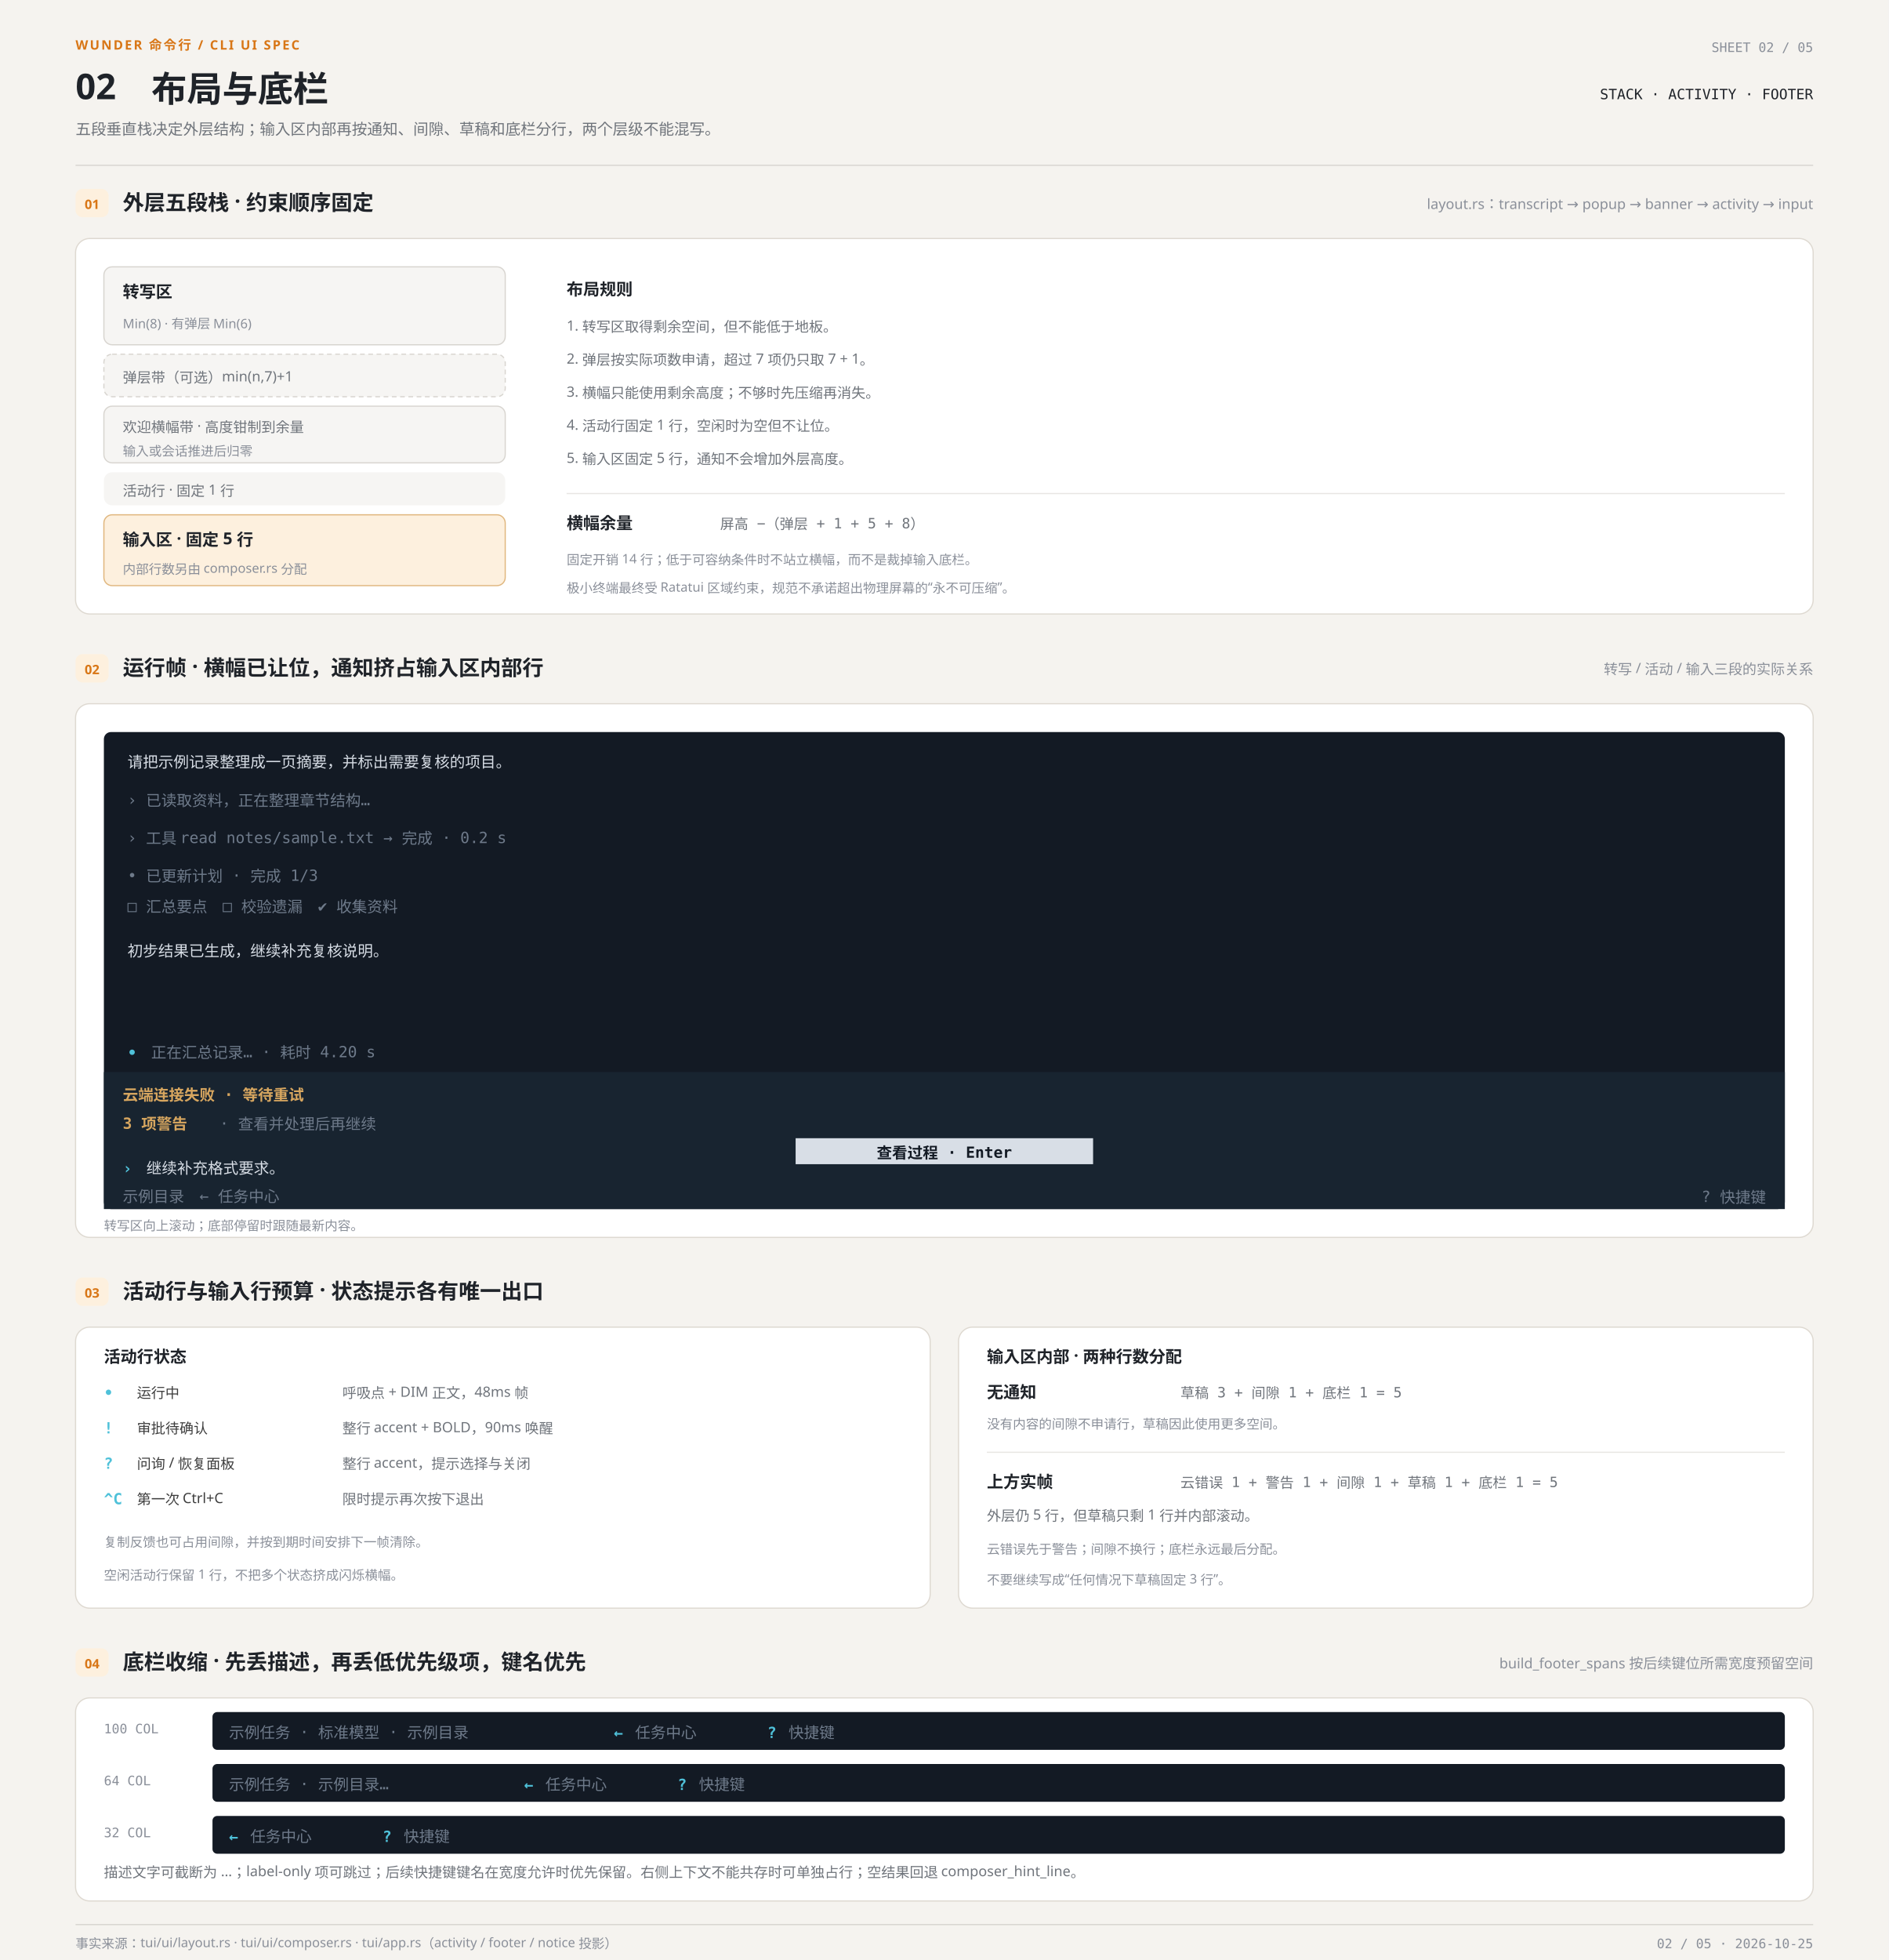
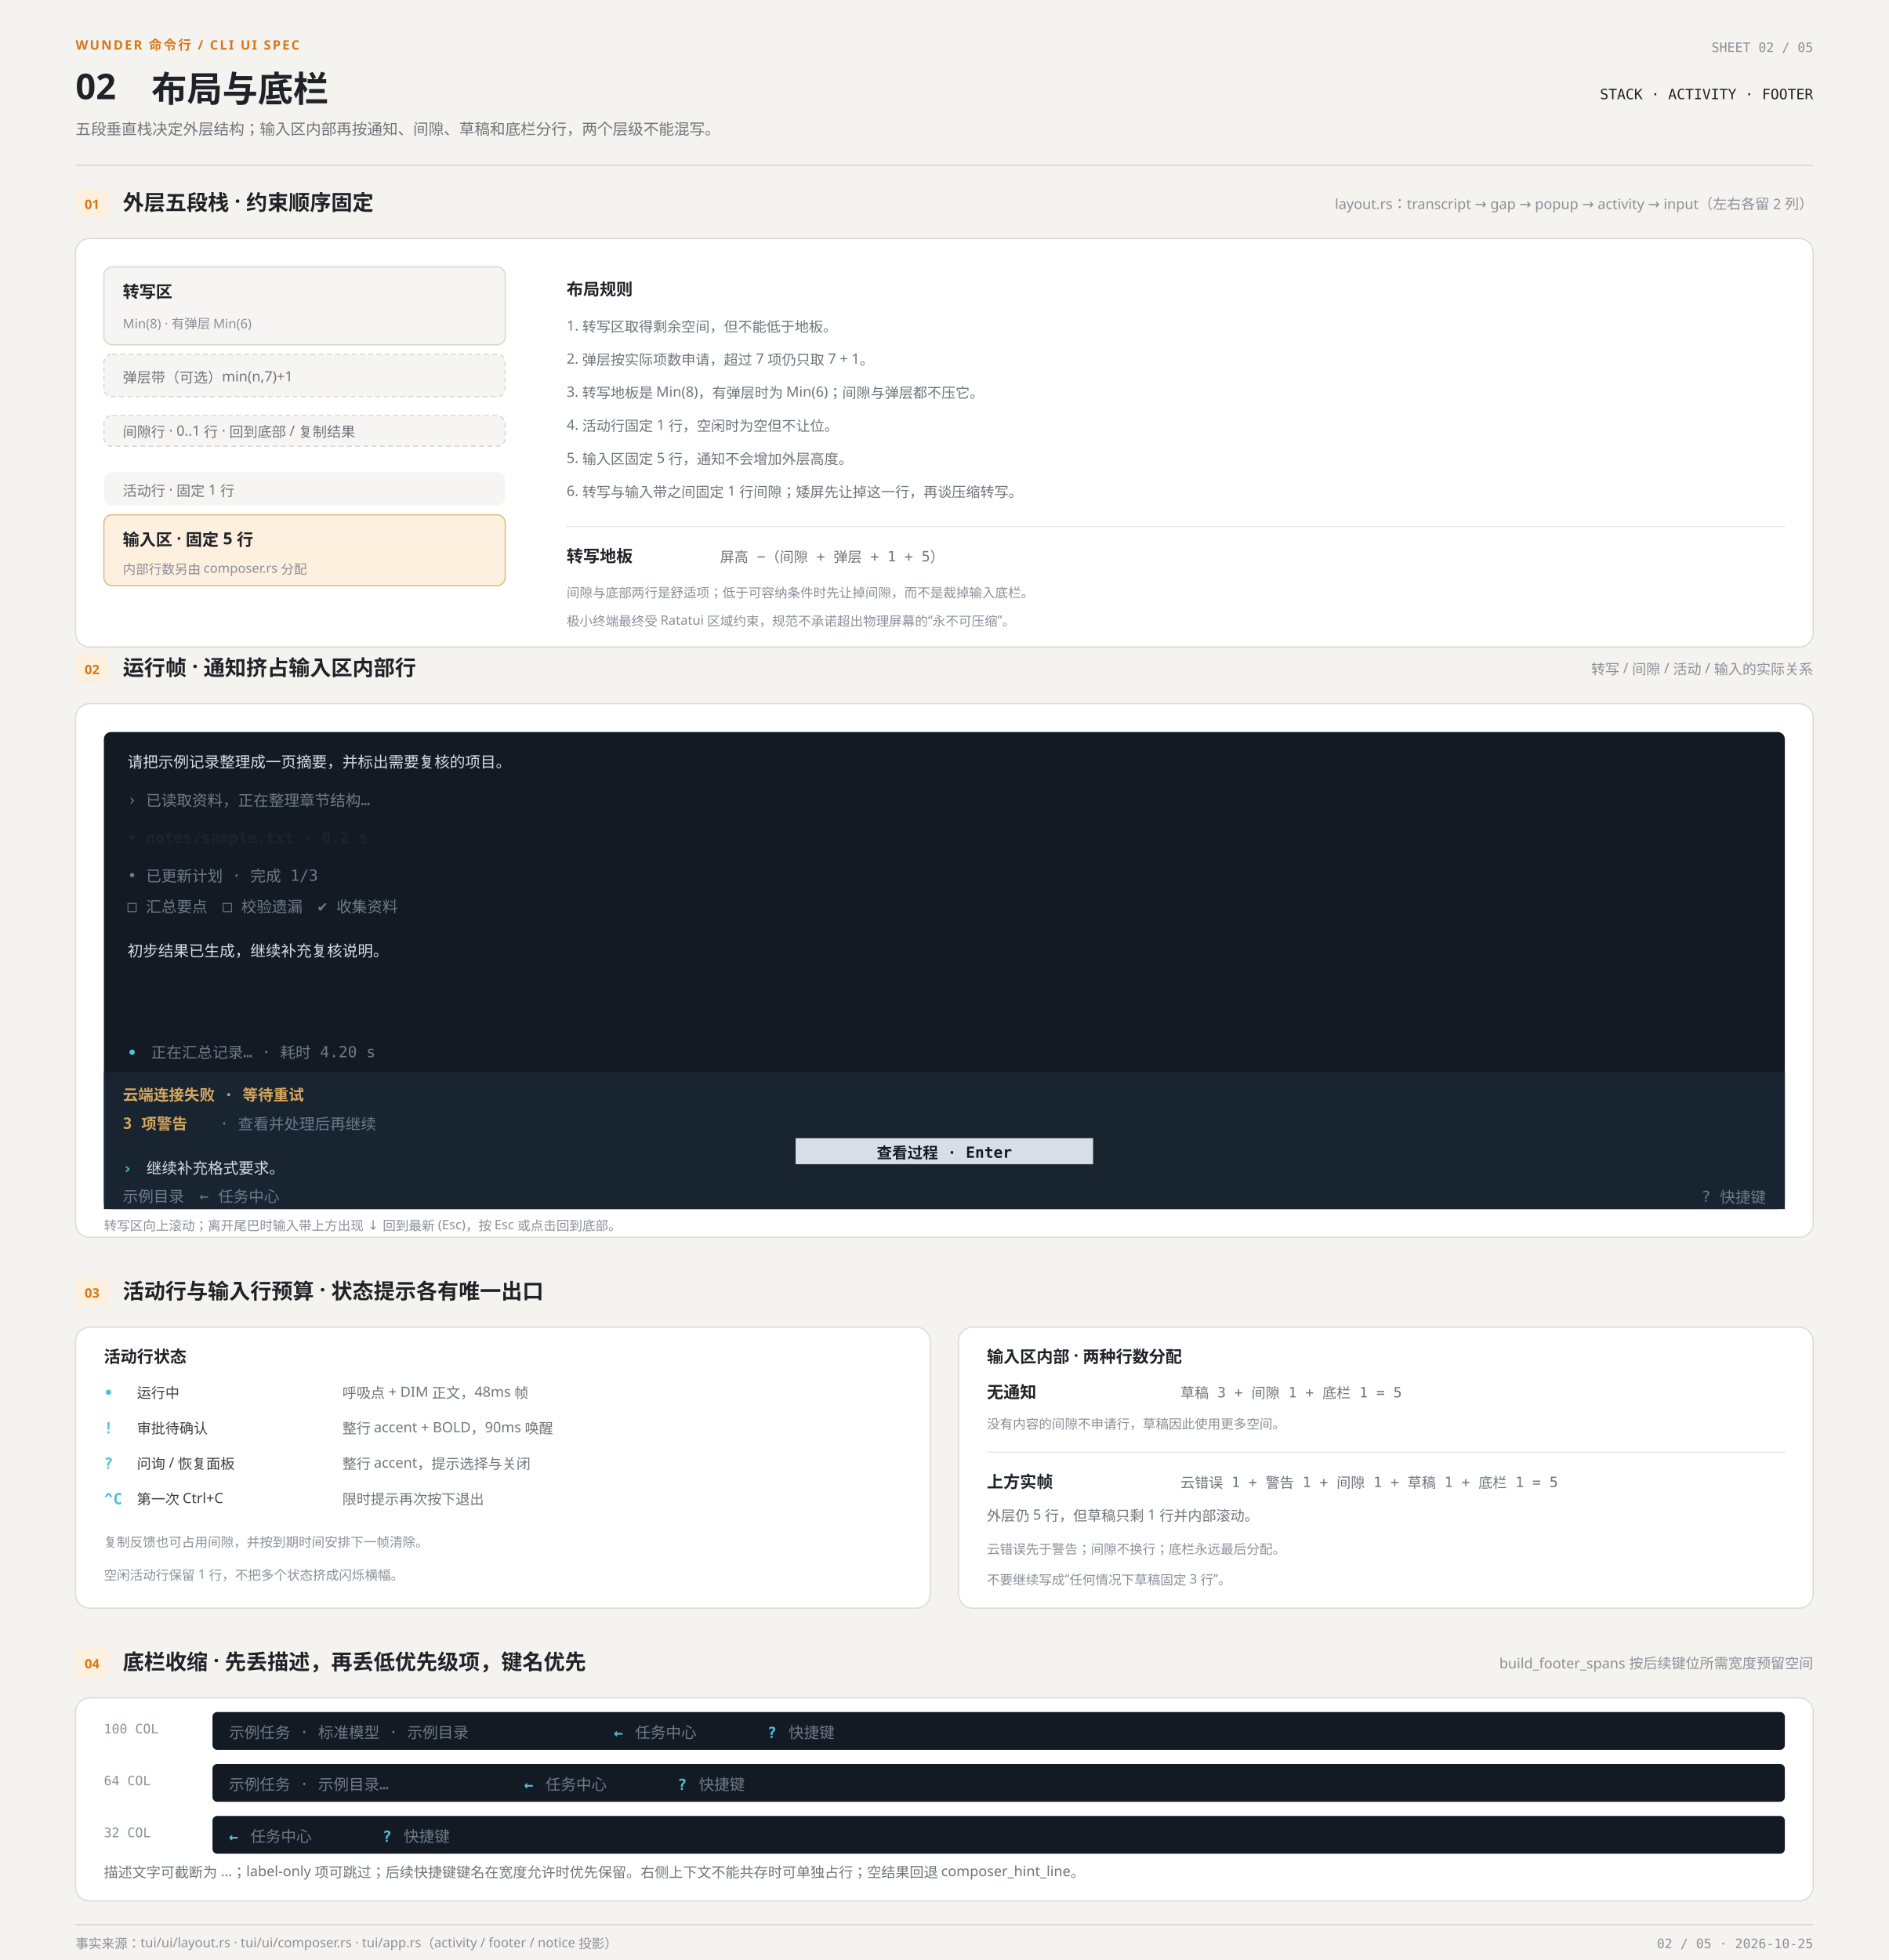
<svg xmlns="http://www.w3.org/2000/svg" width="1600" height="1660" viewBox="0 0 1600 1660" role="img" aria-label="wunder 命令行 终端 UI 布局与底栏规范">
  <style>svg{font-family:'Microsoft YaHei UI','Microsoft YaHei','PingFang SC','Noto Sans SC',sans-serif;fill:#1F2329}.mono{font-family:Consolas,monospace}.h1{font-size:30px;font-weight:700}.sub{font-size:13px;fill:#6F747B}.kicker{font-size:11px;font-weight:700;letter-spacing:1.4px;fill:#D87616}.sect{font-size:18px;font-weight:700}.sect-note{font-size:12px;fill:#8A8F99}.card{fill:#FFF;stroke:#DED9D1}.card-t{font-size:14px;font-weight:700}.note{font-size:12px;fill:#6F747B}.tiny{font-size:11px;fill:#8A8F99}.chip{font-size:11px;font-weight:700;fill:#D87616}.ui14{font-size:14px}.ui13{font-size:13px}.ui12{font-size:12px}.tok{font-size:12px;fill:#3D3D3D}.term{fill:#131A24}.t-fg{fill:#D8DEE6}.t-dim{fill:#6E7A8A}.t-cy{fill:#4FC1D9}.t-yl{fill:#D7A65F}</style>
  <rect width="1600" height="1660" fill="#F5F3EF" />
  <g id="header">
    <text x="64" y="42" class="kicker">WUNDER 命令行 / CLI UI SPEC</text>
    <text x="64" y="84" class="h1">02　布局与底栏</text>
    <text x="64" y="114" class="sub">五段垂直栈决定外层结构；输入区内部再按通知、间隙、草稿和底栏分行，两个层级不能混写。</text>
    <text x="1536" y="44" text-anchor="end" class="mono tiny">SHEET 02 / 05</text>
    <text x="1536" y="84" text-anchor="end" class="mono ui12">STACK · ACTIVITY · FOOTER</text>
    <line x1="64" y1="140" x2="1536" y2="140" stroke="#D8D5D0" />
  </g>
  <g id="stack-contract">
    <rect x="64" y="160" width="28" height="24" rx="6" fill="#FDF0DE" />
    <text x="78" y="177" text-anchor="middle" class="chip">01</text>
    <text x="104" y="178" class="sect">外层五段栈 · 约束顺序固定</text>
-     <text x="1536" y="177" text-anchor="end" class="sect-note">layout.rs：transcript → popup → banner → activity → input</text>
-     <rect x="64" y="202" width="1472" height="318" rx="12" class="card" />
+     <text x="1536" y="177" text-anchor="end" class="sect-note">layout.rs：transcript → gap → popup → activity → input（左右各留 2 列）</text>
+     <rect x="64" y="202" width="1472" height="346" rx="12" class="card" />
    <rect x="88" y="226" width="340" height="66" rx="7" fill="#F6F5F3" stroke="#D8D5D0" />
    <text x="104" y="252" class="card-t">转写区</text>
    <text x="104" y="278" class="tiny">Min(8) · 有弹层 Min(6)</text>
    <rect x="88" y="300" width="340" height="36" rx="7" fill="#F6F5F3" stroke="#D8D5D0" stroke-dasharray="4 3" />
    <text x="104" y="324" class="note">弹层带（可选）min(n,7)+1</text>
-     <rect x="88" y="344" width="340" height="48" rx="7" fill="#F6F5F3" stroke="#D8D5D0" />
-     <text x="104" y="366" class="note">欢迎横幅带 · 高度钳制到余量</text>
-     <text x="104" y="386" class="tiny">输入或会话推进后归零</text>
+     <rect x="88" y="352" width="340" height="26" rx="7" fill="#F6F5F3" stroke="#D8D5D0" stroke-dasharray="4 3" />
+     <text x="104" y="370" class="note">间隙行 · 0..1 行 · 回到底部 / 复制结果</text>
    <rect x="88" y="400" width="340" height="28" rx="7" fill="#F6F5F3" />
    <text x="104" y="420" class="note">活动行 · 固定 1 行</text>
    <rect x="88" y="436" width="340" height="60" rx="7" fill="#FDF0DE" stroke="#E0B77F" />
    <text x="104" y="462" class="card-t">输入区 · 固定 5 行</text>
    <text x="104" y="486" class="tiny">内部行数另由 composer.rs 分配</text>
    <text x="480" y="250" class="card-t">布局规则</text>
    <text x="480" y="280" class="note">1. 转写区取得剩余空间，但不能低于地板。</text>
    <text x="480" y="308" class="note">2. 弹层按实际项数申请，超过 7 项仍只取 7 + 1。</text>
-     <text x="480" y="336" class="note">3. 横幅只能使用剩余高度；不够时先压缩再消失。</text>
+     <text x="480" y="336" class="note">3. 转写地板是 Min(8)，有弹层时为 Min(6)；间隙与弹层都不压它。</text>
    <text x="480" y="364" class="note">4. 活动行固定 1 行，空闲时为空但不让位。</text>
    <text x="480" y="392" class="note">5. 输入区固定 5 行，通知不会增加外层高度。</text>
-     <line x1="480" y1="418" x2="1512" y2="418" stroke="#E8E6E3" />
-     <text x="480" y="448" class="card-t">横幅余量</text>
-     <text x="610" y="448" class="mono note">屏高 −（弹层 + 1 + 5 + 8）</text>
-     <text x="480" y="478" class="tiny">固定开销 14 行；低于可容纳条件时不站立横幅，而不是裁掉输入底栏。</text>
-     <text x="480" y="502" class="tiny">极小终端最终受 Ratatui 区域约束，规范不承诺超出物理屏幕的“永不可压缩”。</text>
+     <text x="480" y="420" class="note">6. 转写与输入带之间固定 1 行间隙；矮屏先让掉这一行，再谈压缩转写。</text>
+     <line x1="480" y1="446" x2="1512" y2="446" stroke="#E8E6E3" />
+     <text x="480" y="476" class="card-t">转写地板</text>
+     <text x="610" y="476" class="mono note">屏高 −（间隙 + 弹层 + 1 + 5）</text>
+     <text x="480" y="506" class="tiny">间隙与底部两行是舒适项；低于可容纳条件时先让掉间隙，而不是裁掉输入底栏。</text>
+     <text x="480" y="530" class="tiny">极小终端最终受 Ratatui 区域约束，规范不承诺超出物理屏幕的“永不可压缩”。</text>
  </g>
  <g id="running-frame">
    <rect x="64" y="554" width="28" height="24" rx="6" fill="#FDF0DE" />
    <text x="78" y="571" text-anchor="middle" class="chip">02</text>
-     <text x="104" y="572" class="sect">运行帧 · 横幅已让位，通知挤占输入区内部行</text>
-     <text x="1536" y="571" text-anchor="end" class="sect-note">转写 / 活动 / 输入三段的实际关系</text>
+     <text x="104" y="572" class="sect">运行帧 · 通知挤占输入区内部行</text>
+     <text x="1536" y="571" text-anchor="end" class="sect-note">转写 / 间隙 / 活动 / 输入的实际关系</text>
    <rect x="64" y="596" width="1472" height="452" rx="12" class="card" />
    <rect x="88" y="620" width="1424" height="404" rx="6" class="term" />
    <g class="mono" font-size="13">
      <text x="108" y="650" class="t-fg">请把示例记录整理成一页摘要，并标出需要复核的项目。</text>
      <text x="108" y="682" class="t-dim">› 已读取资料，正在整理章节结构…</text>
-       <text x="108" y="714" class="t-dim">› 工具 read notes/sample.txt → 完成 · 0.2 s</text>
+       <text x="108" y="714" class="t-gr" font-weight="bold">• notes/sample.txt · 0.2 s</text>
      <text x="108" y="746" class="t-dim">• 已更新计划 · 完成 1/3</text>
      <text x="108" y="772" class="t-dim">　□ 汇总要点　□ 校验遗漏　✔ 收集资料</text>
      <text x="108" y="810" class="t-fg">初步结果已生成，继续补充复核说明。</text>
      <text x="108" y="896" class="t-cy" font-weight="bold">•</text>
      <text x="128" y="896" class="t-dim">正在汇总记录… · 耗时 4.20 s</text>
    </g>
-     <text x="88" y="1042" class="tiny">转写区向上滚动；底部停留时跟随最新内容。</text>
+     <text x="88" y="1042" class="tiny">转写区向上滚动；离开尾巴时输入带上方出现 ↓ 回到最新 (Esc)，按 Esc 或点击回到底部。</text>
    <rect x="88" y="908" width="1424" height="116" fill="#182430" />
    <text x="104" y="932" class="mono" font-size="13" fill="#D7A65F" font-weight="bold">云端连接失败 · 等待重试</text>
    <text x="104" y="956" class="mono" font-size="13" fill="#D7A65F" font-weight="bold">3 项警告</text>
    <text x="186" y="956" class="mono" font-size="13" fill="#6E7A8A"> · 查看并处理后再继续</text>
    <rect x="674" y="964" width="252" height="22" fill="#D8DEE6" />
    <text x="800" y="981" text-anchor="middle" class="mono" font-size="13" fill="#131A24" font-weight="bold">查看过程 · Enter</text>
    <text x="104" y="994" class="mono" font-size="13" fill="#4FC1D9" font-weight="bold">›</text>
    <text x="124" y="994" class="mono" font-size="13" fill="#D8DEE6">继续补充格式要求。</text>
    <text x="104" y="1018" class="mono" font-size="13" fill="#6E7A8A">示例目录　← 任务中心</text>
    <text x="1496" y="1018" text-anchor="end" class="mono" font-size="13" fill="#6E7A8A">? 快捷键</text>
  </g>
  <g id="activity-input-budget">
    <rect x="64" y="1082" width="28" height="24" rx="6" fill="#FDF0DE" />
    <text x="78" y="1099" text-anchor="middle" class="chip">03</text>
    <text x="104" y="1100" class="sect">活动行与输入行预算 · 状态提示各有唯一出口</text>
    <rect x="64" y="1124" width="724" height="238" rx="12" class="card" />
    <text x="88" y="1154" class="card-t">活动行状态</text>
    <text x="88" y="1184" class="mono ui13 t-cy" font-weight="bold">•</text>
    <text x="116" y="1184" class="tok">运行中</text>
    <text x="290" y="1184" class="note">呼吸点 + DIM 正文，48ms 帧</text>
    <text x="88" y="1214" class="mono ui13 t-cy" font-weight="bold">!</text>
    <text x="116" y="1214" class="tok">审批待确认</text>
    <text x="290" y="1214" class="note">整行 accent + BOLD，90ms 唤醒</text>
    <text x="88" y="1244" class="mono ui13 t-cy" font-weight="bold">?</text>
    <text x="116" y="1244" class="tok">问询 / 恢复面板</text>
    <text x="290" y="1244" class="note">整行 accent，提示选择与关闭</text>
    <text x="88" y="1274" class="mono ui13 t-cy" font-weight="bold">^C</text>
    <text x="116" y="1274" class="tok">第一次 Ctrl+C</text>
    <text x="290" y="1274" class="note">限时提示再次按下退出</text>
    <text x="88" y="1310" class="tiny">复制反馈也可占用间隙，并按到期时间安排下一帧清除。</text>
    <text x="88" y="1338" class="tiny">空闲活动行保留 1 行，不把多个状态挤成闪烁横幅。</text>
    <rect x="812" y="1124" width="724" height="238" rx="12" class="card" />
    <text x="836" y="1154" class="card-t">输入区内部 · 两种行数分配</text>
    <text x="836" y="1184" class="card-t">无通知</text>
    <text x="1000" y="1184" class="mono note">草稿 3 + 间隙 1 + 底栏 1 = 5</text>
    <text x="836" y="1210" class="tiny">没有内容的间隙不申请行，草稿因此使用更多空间。</text>
    <line x1="836" y1="1230" x2="1512" y2="1230" stroke="#E8E6E3" />
    <text x="836" y="1260" class="card-t">上方实帧</text>
    <text x="1000" y="1260" class="mono note">云错误 1 + 警告 1 + 间隙 1 + 草稿 1 + 底栏 1 = 5</text>
    <text x="836" y="1288" class="note">外层仍 5 行，但草稿只剩 1 行并内部滚动。</text>
    <text x="836" y="1316" class="tiny">云错误先于警告；间隙不换行；底栏永远最后分配。</text>
    <text x="836" y="1342" class="tiny">不要继续写成“任何情况下草稿固定 3 行”。</text>
  </g>
  <g id="footer-shrink">
    <rect x="64" y="1396" width="28" height="24" rx="6" fill="#FDF0DE" />
    <text x="78" y="1413" text-anchor="middle" class="chip">04</text>
    <text x="104" y="1414" class="sect">底栏收缩 · 先丢描述，再丢低优先级项，键名优先</text>
    <text x="1536" y="1413" text-anchor="end" class="sect-note">build_footer_spans 按后续键位所需宽度预留空间</text>
    <rect x="64" y="1438" width="1472" height="172" rx="12" class="card" />
    <text x="88" y="1468" class="mono tiny">100 COL</text>
    <rect x="180" y="1450" width="1332" height="32" rx="4" class="term" />
    <text x="194" y="1472" class="mono ui13 t-dim">示例任务 · 标准模型 · 示例目录　</text>
    <text x="520" y="1472" class="mono ui13 t-cy" font-weight="bold">←</text>
    <text x="538" y="1472" class="mono ui13 t-dim">任务中心　</text>
    <text x="650" y="1472" class="mono ui13 t-cy" font-weight="bold">?</text>
    <text x="668" y="1472" class="mono ui13 t-dim">快捷键</text>
    <text x="88" y="1512" class="mono tiny">64 COL</text>
    <rect x="180" y="1494" width="1332" height="32" rx="4" class="term" />
    <text x="194" y="1516" class="mono ui13 t-dim">示例任务 · 示例目录…　</text>
    <text x="444" y="1516" class="mono ui13 t-cy" font-weight="bold">←</text>
    <text x="462" y="1516" class="mono ui13 t-dim">任务中心　</text>
    <text x="574" y="1516" class="mono ui13 t-cy" font-weight="bold">?</text>
    <text x="592" y="1516" class="mono ui13 t-dim">快捷键</text>
    <text x="88" y="1556" class="mono tiny">32 COL</text>
    <rect x="180" y="1538" width="1332" height="32" rx="4" class="term" />
    <text x="194" y="1560" class="mono ui13 t-cy" font-weight="bold">←</text>
    <text x="212" y="1560" class="mono ui13 t-dim">任务中心　</text>
    <text x="324" y="1560" class="mono ui13 t-cy" font-weight="bold">?</text>
    <text x="342" y="1560" class="mono ui13 t-dim">快捷键</text>
    <text x="88" y="1590" class="note">描述文字可截断为 …；label-only 项可跳过；后续快捷键键名在宽度允许时优先保留。右侧上下文不能共存时可单独占行；空结果回退 composer_hint_line。</text>
  </g>
  <g id="footer">
    <line x1="64" y1="1630" x2="1536" y2="1630" stroke="#D8D5D0" />
    <text x="64" y="1650" class="tiny">事实来源：tui/ui/layout.rs · tui/ui/composer.rs · tui/app.rs（activity / footer / notice 投影）</text>
    <text x="1536" y="1650" text-anchor="end" class="mono tiny">02 / 05 · 2026-10-25</text>
  </g>
</svg>
